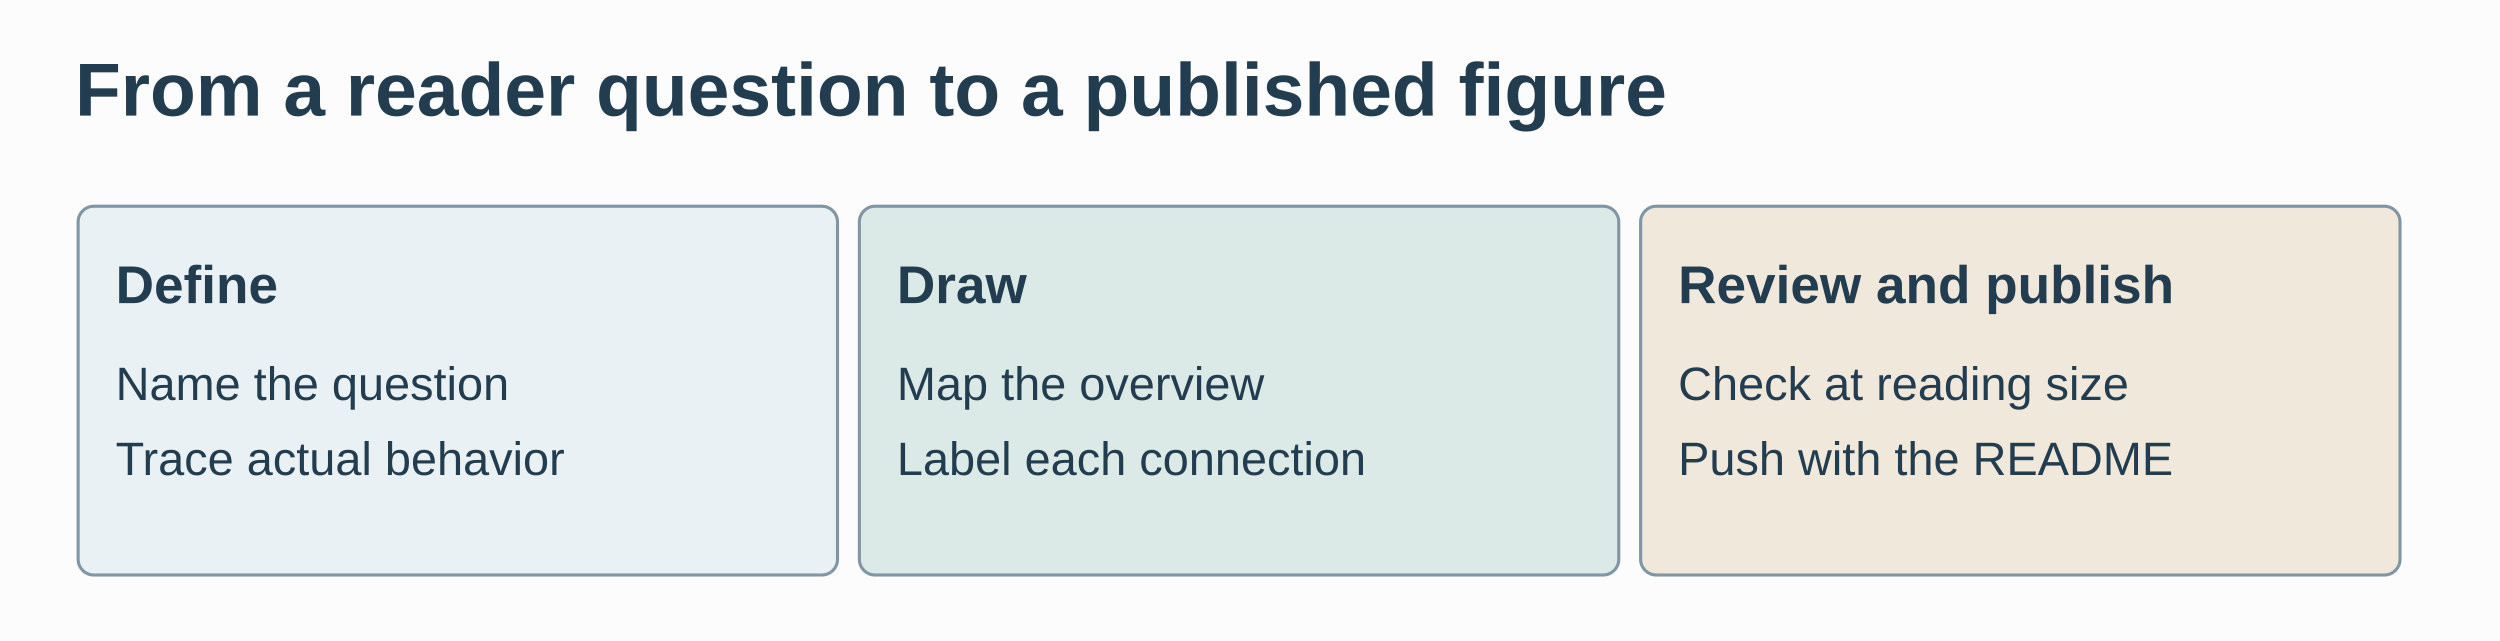
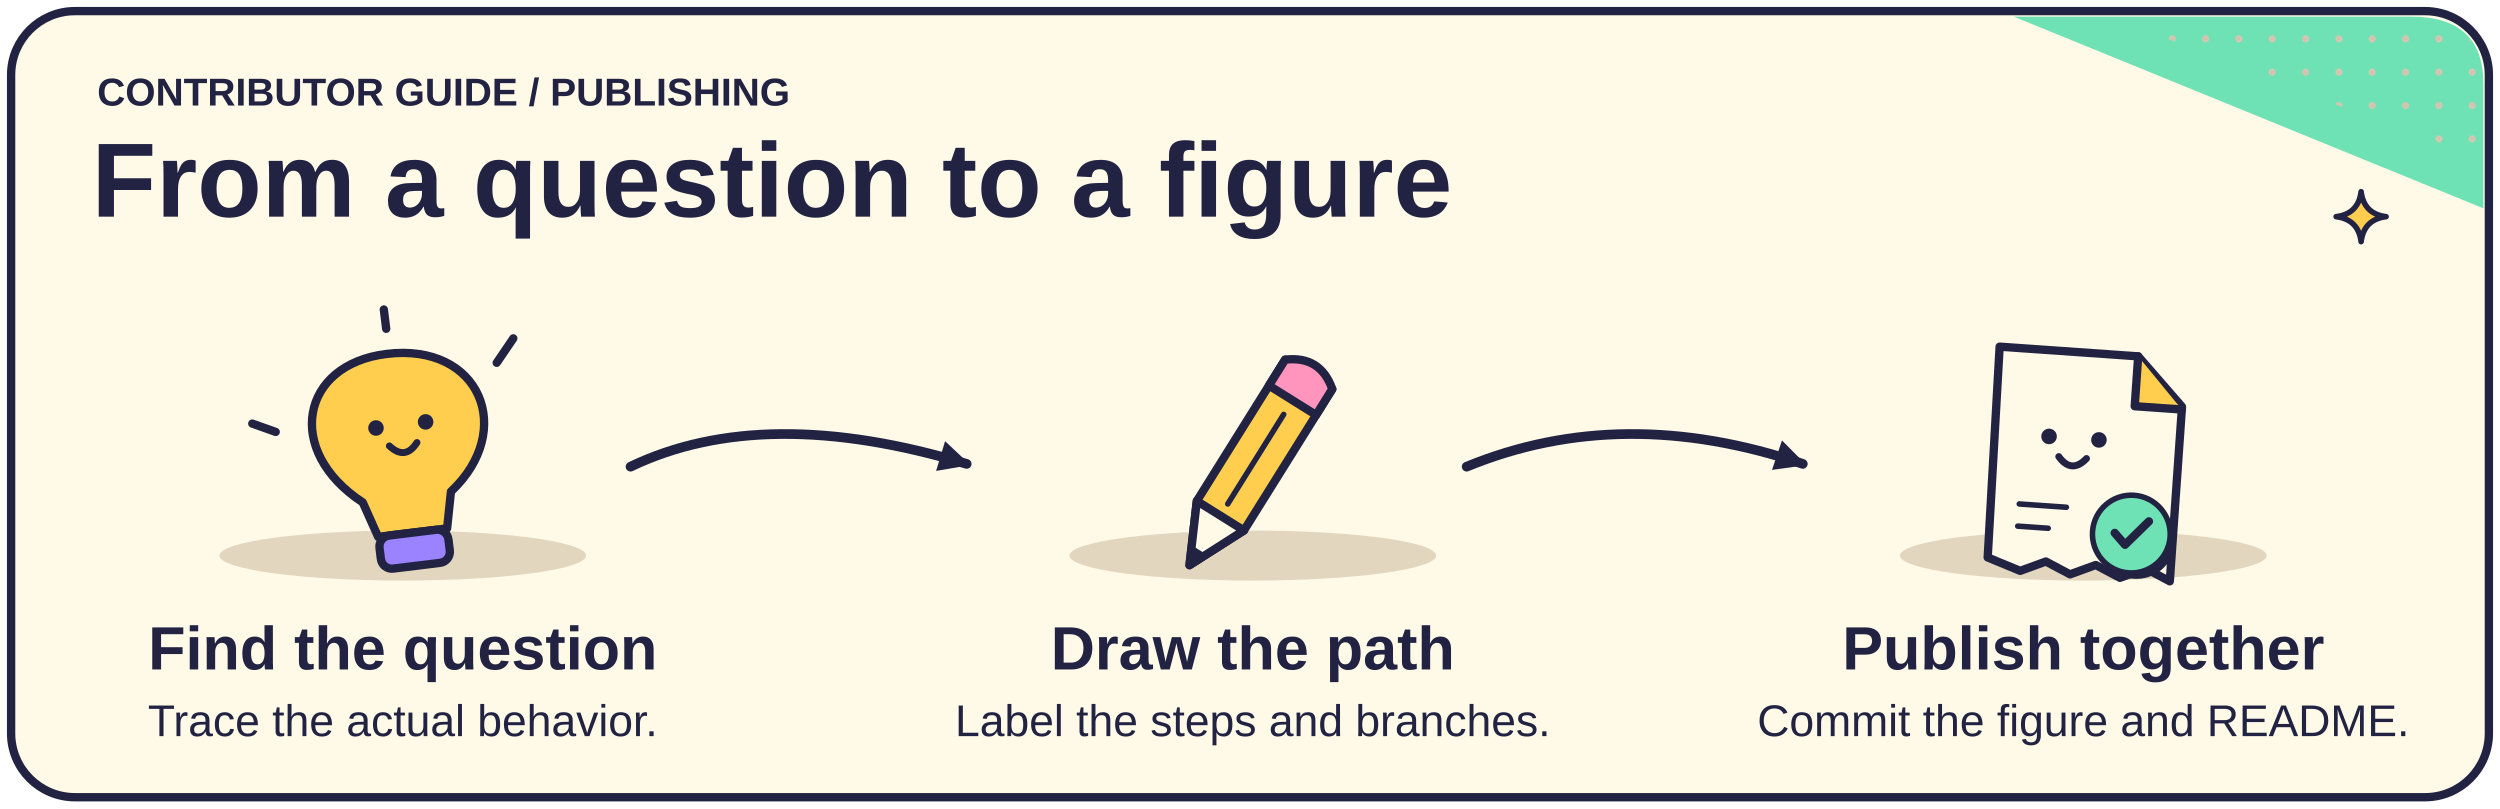
- <svg xmlns="http://www.w3.org/2000/svg" viewBox="0 0 800 205" role="img" aria-labelledby="title">
+ <svg xmlns="http://www.w3.org/2000/svg" viewBox="0 0 900 291" role="img" aria-labelledby="title">
  <defs>
-     <marker id="tip" viewBox="0 0 8 8" refX="7" refY="4" markerWidth="7" markerHeight="7" orient="auto">
-       <path d="M0 0 L8 4 L0 8 Z" fill="#26756e" />
+     <marker id="arrow" viewBox="0 0 10 10" refX="8" refY="5" markerWidth="4" markerHeight="4" orient="auto">
+       <path d="M1 1L9 5L1 9Z" fill="#222342" />
    </marker>
+     <pattern id="dots" width="12" height="12" patternUnits="userSpaceOnUse">
+       <circle cx="2" cy="2" r="1.3" fill="#d0c4ae" />
+     </pattern>
  </defs>
-   <rect width="800" height="205" fill="#fbfcfb" />
-   <text x="24" y="37" font-family="Arial, Helvetica, sans-serif" font-size="24" font-weight="700" fill="#233d50">From a reader question to a published figure</text>
-   <rect x="25" y="66" width="243" height="118" rx="5" fill="#eaf1f4" stroke="#8096a4" />
-   <text x="37" y="97" font-family="Arial, Helvetica, sans-serif" font-size="17" font-weight="700" fill="#233d50">Define</text>
-   <text x="37" y="128" font-family="Arial, Helvetica, sans-serif" font-size="15" font-weight="400" fill="#233d50">Name the question</text>
-   <text x="37" y="152" font-family="Arial, Helvetica, sans-serif" font-size="15" font-weight="400" fill="#233d50">Trace actual behavior</text>
-   <rect x="275" y="66" width="243" height="118" rx="5" fill="#dceae7" stroke="#8096a4" />
-   <text x="287" y="97" font-family="Arial, Helvetica, sans-serif" font-size="17" font-weight="700" fill="#233d50">Draw</text>
-   <text x="287" y="128" font-family="Arial, Helvetica, sans-serif" font-size="15" font-weight="400" fill="#233d50">Map the overview</text>
-   <text x="287" y="152" font-family="Arial, Helvetica, sans-serif" font-size="15" font-weight="400" fill="#233d50">Label each connection</text>
-   <rect x="525" y="66" width="243" height="118" rx="5" fill="#f0e8da" stroke="#8096a4" />
-   <text x="537" y="97" font-family="Arial, Helvetica, sans-serif" font-size="17" font-weight="700" fill="#233d50">Review and publish</text>
-   <text x="537" y="128" font-family="Arial, Helvetica, sans-serif" font-size="15" font-weight="400" fill="#233d50">Check at reading size</text>
-   <text x="537" y="152" font-family="Arial, Helvetica, sans-serif" font-size="15" font-weight="400" fill="#233d50">Push with the README</text>
+   <rect x="4" y="4" width="892" height="283" rx="23" fill="#fff9e8" stroke="#222342" stroke-width="3" />
+   <path d="M725 6H868q26 0 26 24v45Z" fill="#6fe2b5" stroke="#222342" stroke-width="0" stroke-linecap="round" stroke-linejoin="round" />
+   <path d="M760 6h110q23 0 23 24v28Z" fill="url(#dots)" stroke="#222342" stroke-width="0" stroke-linecap="round" stroke-linejoin="round" />
+   <text x="35" y="38" text-anchor="start" font-family="Trebuchet MS, Arial, sans-serif" font-size="14" font-weight="800" fill="#222342">CONTRIBUTOR GUIDE  /  PUBLISHING</text>
+   <text x="33" y="78" text-anchor="start" font-family="Trebuchet MS, Arial, sans-serif" font-size="38" font-weight="800" fill="#222342">From a question to a figure</text>
+   <g transform="translate(850 78) rotate(0) scale(1)">
+     <path d="M0 -9 Q1 -1 9 0 Q1 1 0 9 Q-1 1 -9 0 Q-1 -1 0 -9Z" fill="#ffce4f" stroke="#222342" stroke-width="2" stroke-linecap="round" stroke-linejoin="round" />
+   </g>
+   <g transform="translate(145 171) rotate(0) scale(1)">
+     <ellipse cx="0" cy="29" rx="66" ry="9" fill="#e2d7be" />
+     <g transform="translate(0 -4) rotate(-7) scale(1)">
+       <path d="M-16 12c-26 -22 -16 -52 15 -52 34 0 43 33 17 52l-3 13h-25Z" fill="#ffce4f" stroke="#222342" stroke-width="3" stroke-linecap="round" stroke-linejoin="round" />
+       <rect x="-12" y="25" width="25" height="12" rx="4" fill="#9b82ff" stroke="#222342" stroke-width="3" />
+       <circle cx="-8" cy="-14" r="2.8" fill="#222342" stroke="#222342" stroke-width="0" />
+       <circle cx="10" cy="-14" r="2.8" fill="#222342" stroke="#222342" stroke-width="0" />
+       <path d="M-4 -7q5 6 10 0" fill="none" stroke="#222342" stroke-width="2.5" stroke-linecap="round" stroke-linejoin="round" />
+       <path d="M-44 -17l-8 -4 M38 -32l7 -8 M0 -49v-7" fill="none" stroke="#222342" stroke-width="3" stroke-linecap="round" stroke-linejoin="round" />
+     </g>
+     <text x="0" y="70" text-anchor="middle" font-family="Trebuchet MS, Arial, sans-serif" font-size="22" font-weight="800" fill="#222342">Find the question</text>
+     <text x="0" y="94" text-anchor="middle" font-family="Trebuchet MS, Arial, sans-serif" font-size="16" font-weight="500" fill="#222342">Trace the actual behavior.</text>
+   </g>
+   <g transform="translate(451 171) rotate(0) scale(1)">
+     <ellipse cx="0" cy="29" rx="66" ry="9" fill="#e2d7be" />
+     <g transform="translate(0 -4) rotate(0) scale(1)">
+       <g transform="translate(0 0) rotate(32) scale(1)">
+         <path d="M-10 -38h20v60L0 43l-10 -21Z" fill="#ffce4f" stroke="#222342" stroke-width="3" stroke-linecap="round" stroke-linejoin="round" />
+         <path d="M-10 -27h20v-11q-10 -8 -20 0Z" fill="#ff94bc" stroke="#222342" stroke-width="3" stroke-linecap="round" stroke-linejoin="round" />
+         <path d="M-10 22h20L0 43Z" fill="#fff9e8" stroke="#222342" stroke-width="3" stroke-linecap="round" stroke-linejoin="round" />
+         <path d="M-3 37h6l-3 6Z" fill="#222342" stroke="#222342" stroke-width="1" stroke-linecap="round" stroke-linejoin="round" />
+         <path d="M0 -21v38" fill="none" stroke="#222342" stroke-width="2" stroke-linecap="round" stroke-linejoin="round" />
+       </g>
+     </g>
+     <text x="0" y="70" text-anchor="middle" font-family="Trebuchet MS, Arial, sans-serif" font-size="22" font-weight="800" fill="#222342">Draw the path</text>
+     <text x="0" y="94" text-anchor="middle" font-family="Trebuchet MS, Arial, sans-serif" font-size="16" font-weight="500" fill="#222342">Label the steps and branches.</text>
+   </g>
+   <g transform="translate(750 171) rotate(0) scale(1)">
+     <ellipse cx="0" cy="29" rx="66" ry="9" fill="#e2d7be" />
+     <g transform="translate(0 -4) rotate(4) scale(1)">
+       <path d="M-33 -40h50l17 17v63l-9 -4 -9 4 -9 -4 -9 4 -9 -4 -9 4 -12 -4Z" fill="#fff9e8" stroke="#222342" stroke-width="3" stroke-linecap="round" stroke-linejoin="round" />
+       <path d="M17 -40v18h17" fill="#ffce4f" stroke="#222342" stroke-width="3" stroke-linecap="round" stroke-linejoin="round" />
+       <circle cx="-13" cy="-9" r="2.8" fill="#222342" stroke="#222342" stroke-width="0" />
+       <circle cx="5" cy="-9" r="2.8" fill="#222342" stroke="#222342" stroke-width="0" />
+       <path d="M-9 -2q5 6 10 0" fill="none" stroke="#222342" stroke-width="2.5" stroke-linecap="round" stroke-linejoin="round" />
+       <circle cx="21" cy="26" r="14" fill="#222342" stroke="#222342" stroke-width="0" />
+       <circle cx="19" cy="24" r="14" fill="#6fe2b5" stroke="#222342" stroke-width="2" />
+       <g transform="translate(19 24) rotate(0) scale(1)">
+         <path d="M-6 0l4 4 8 -9" fill="none" stroke="#222342" stroke-width="3" stroke-linecap="round" stroke-linejoin="round" />
+       </g>
+       <path d="M-22 16h17 M-22 24h11" fill="none" stroke="#222342" stroke-width="2" stroke-linecap="round" stroke-linejoin="round" />
+     </g>
+     <text x="0" y="70" text-anchor="middle" font-family="Trebuchet MS, Arial, sans-serif" font-size="22" font-weight="800" fill="#222342">Publish together</text>
+     <text x="0" y="94" text-anchor="middle" font-family="Trebuchet MS, Arial, sans-serif" font-size="16" font-weight="500" fill="#222342">Commit the figure and README.</text>
+   </g>
+   <path d="M227 168Q275 145 348 167" fill="none" stroke="#222342" stroke-width="3.5" stroke-linecap="round" stroke-linejoin="round" marker-end="url(#arrow)" />
+   <path d="M528 168Q584 145 649 167" fill="none" stroke="#222342" stroke-width="3.5" stroke-linecap="round" stroke-linejoin="round" marker-end="url(#arrow)" />
</svg>
